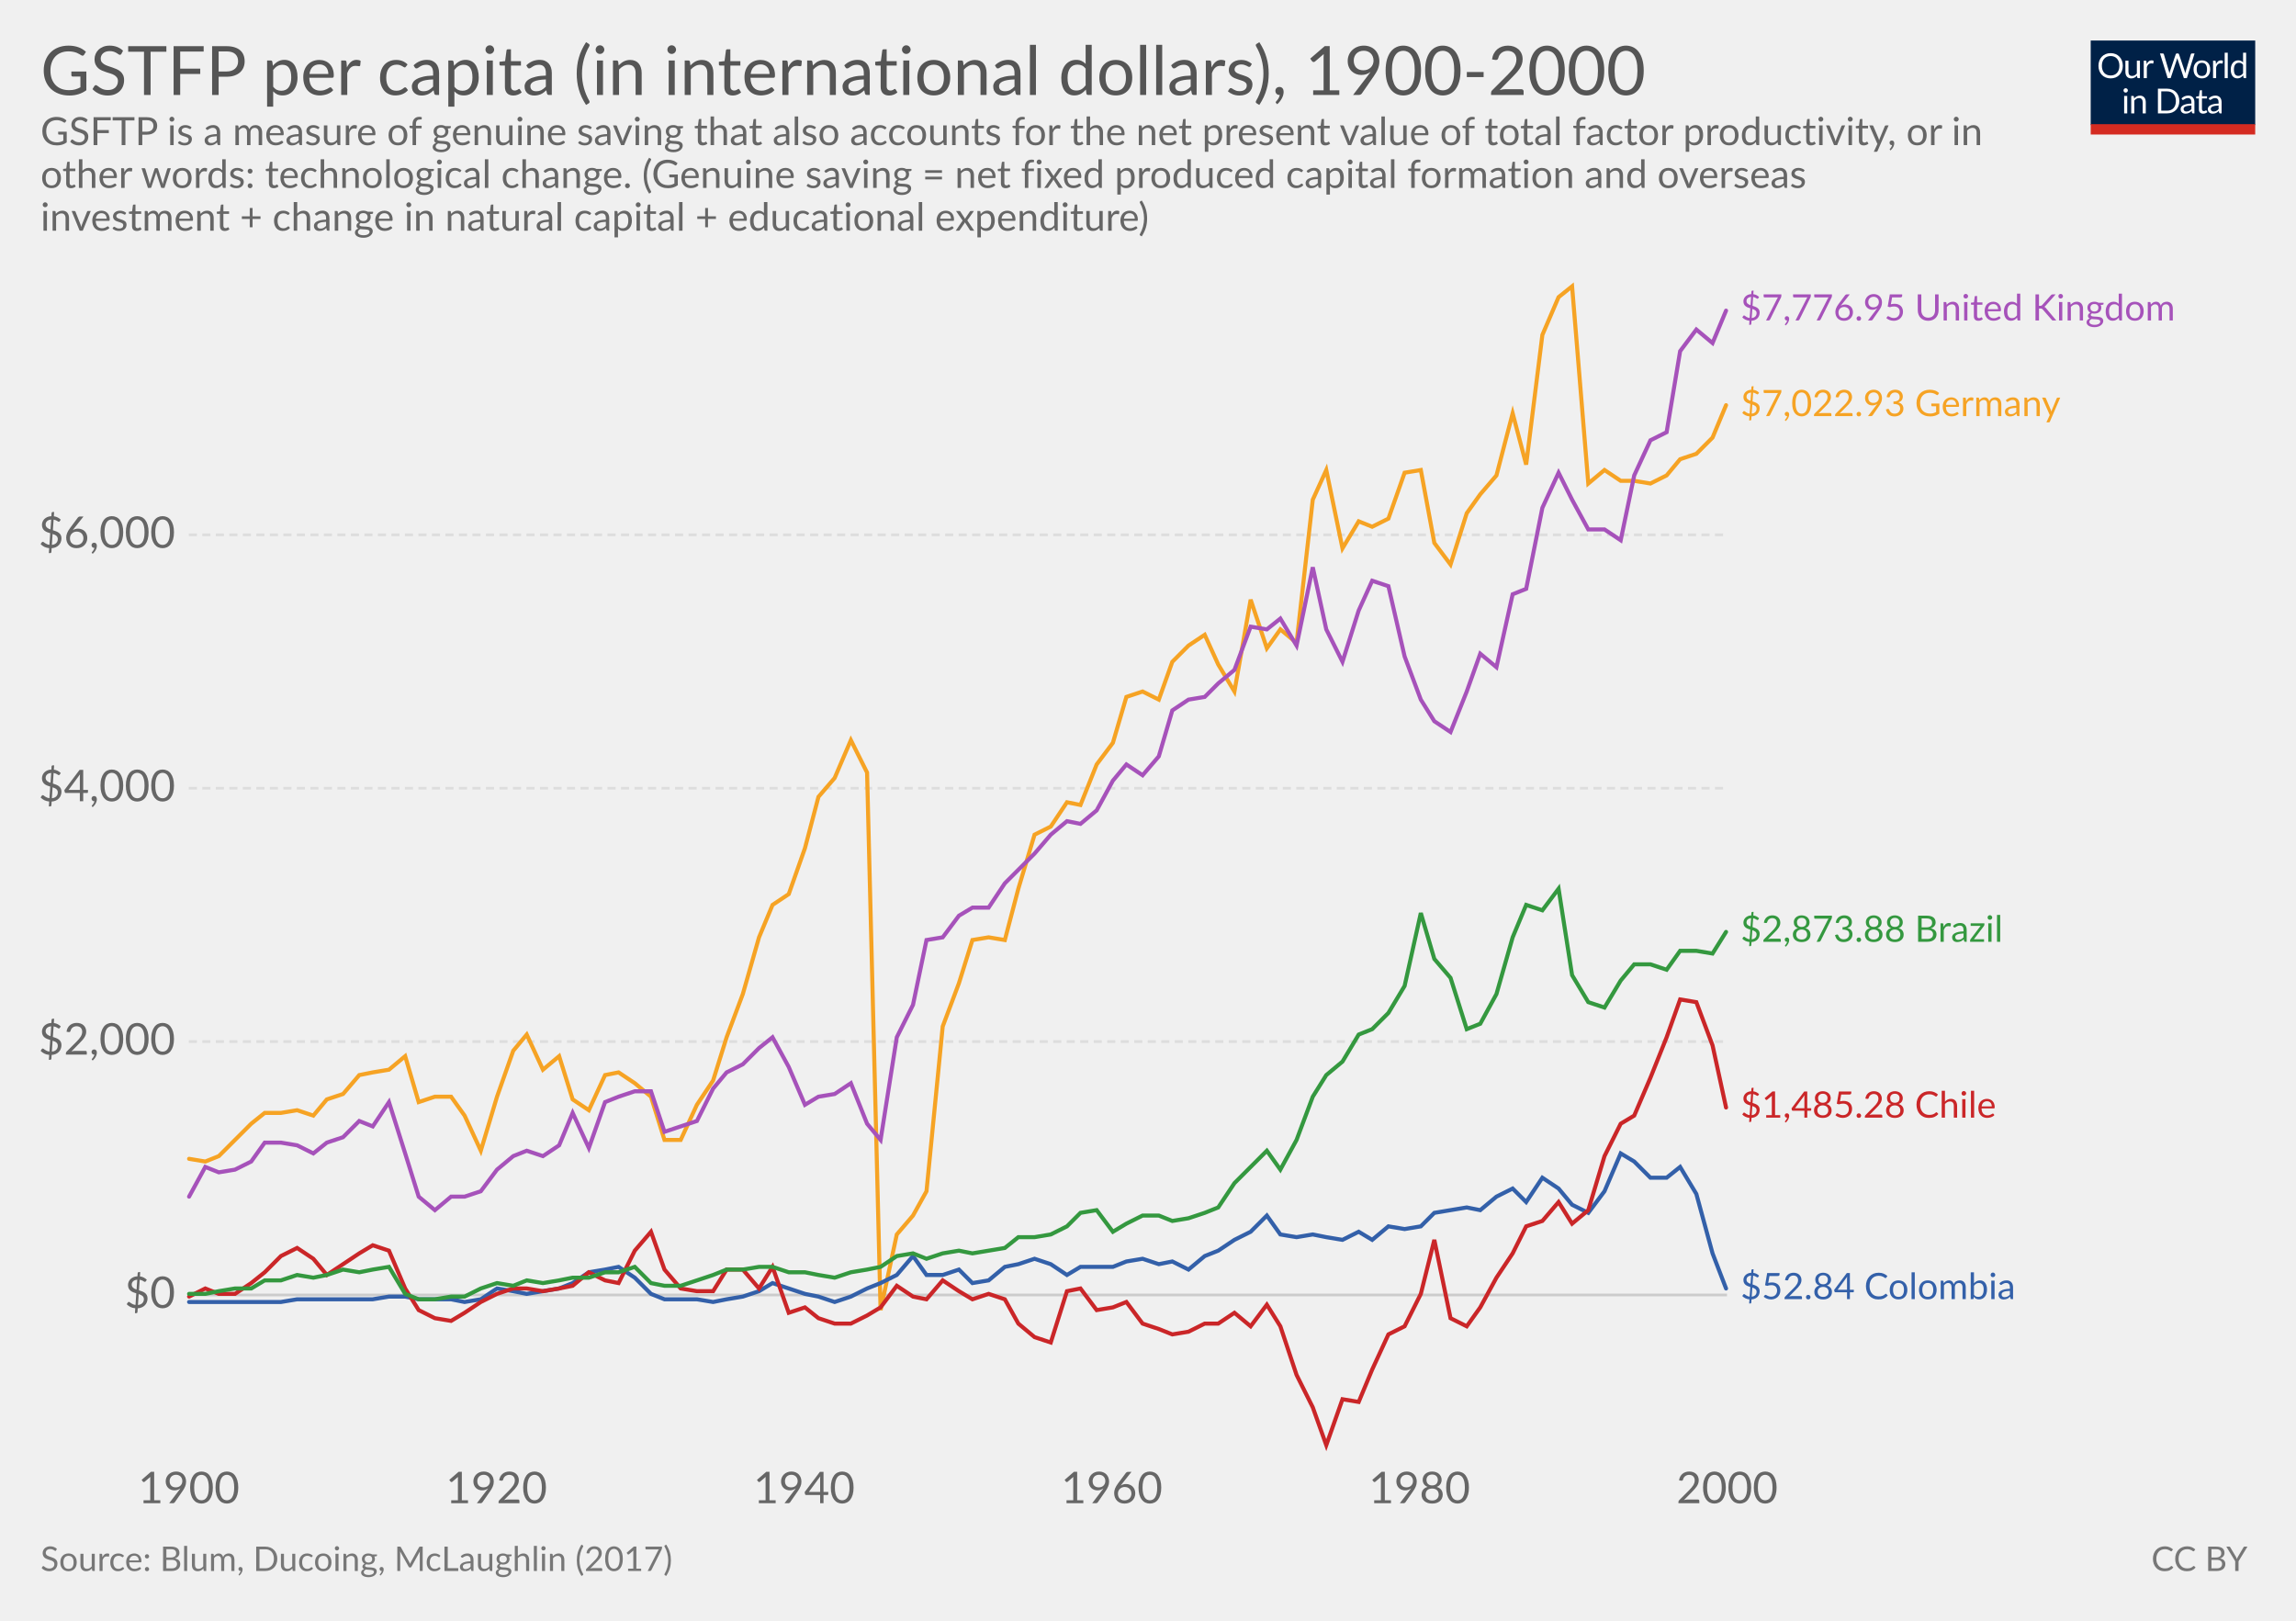
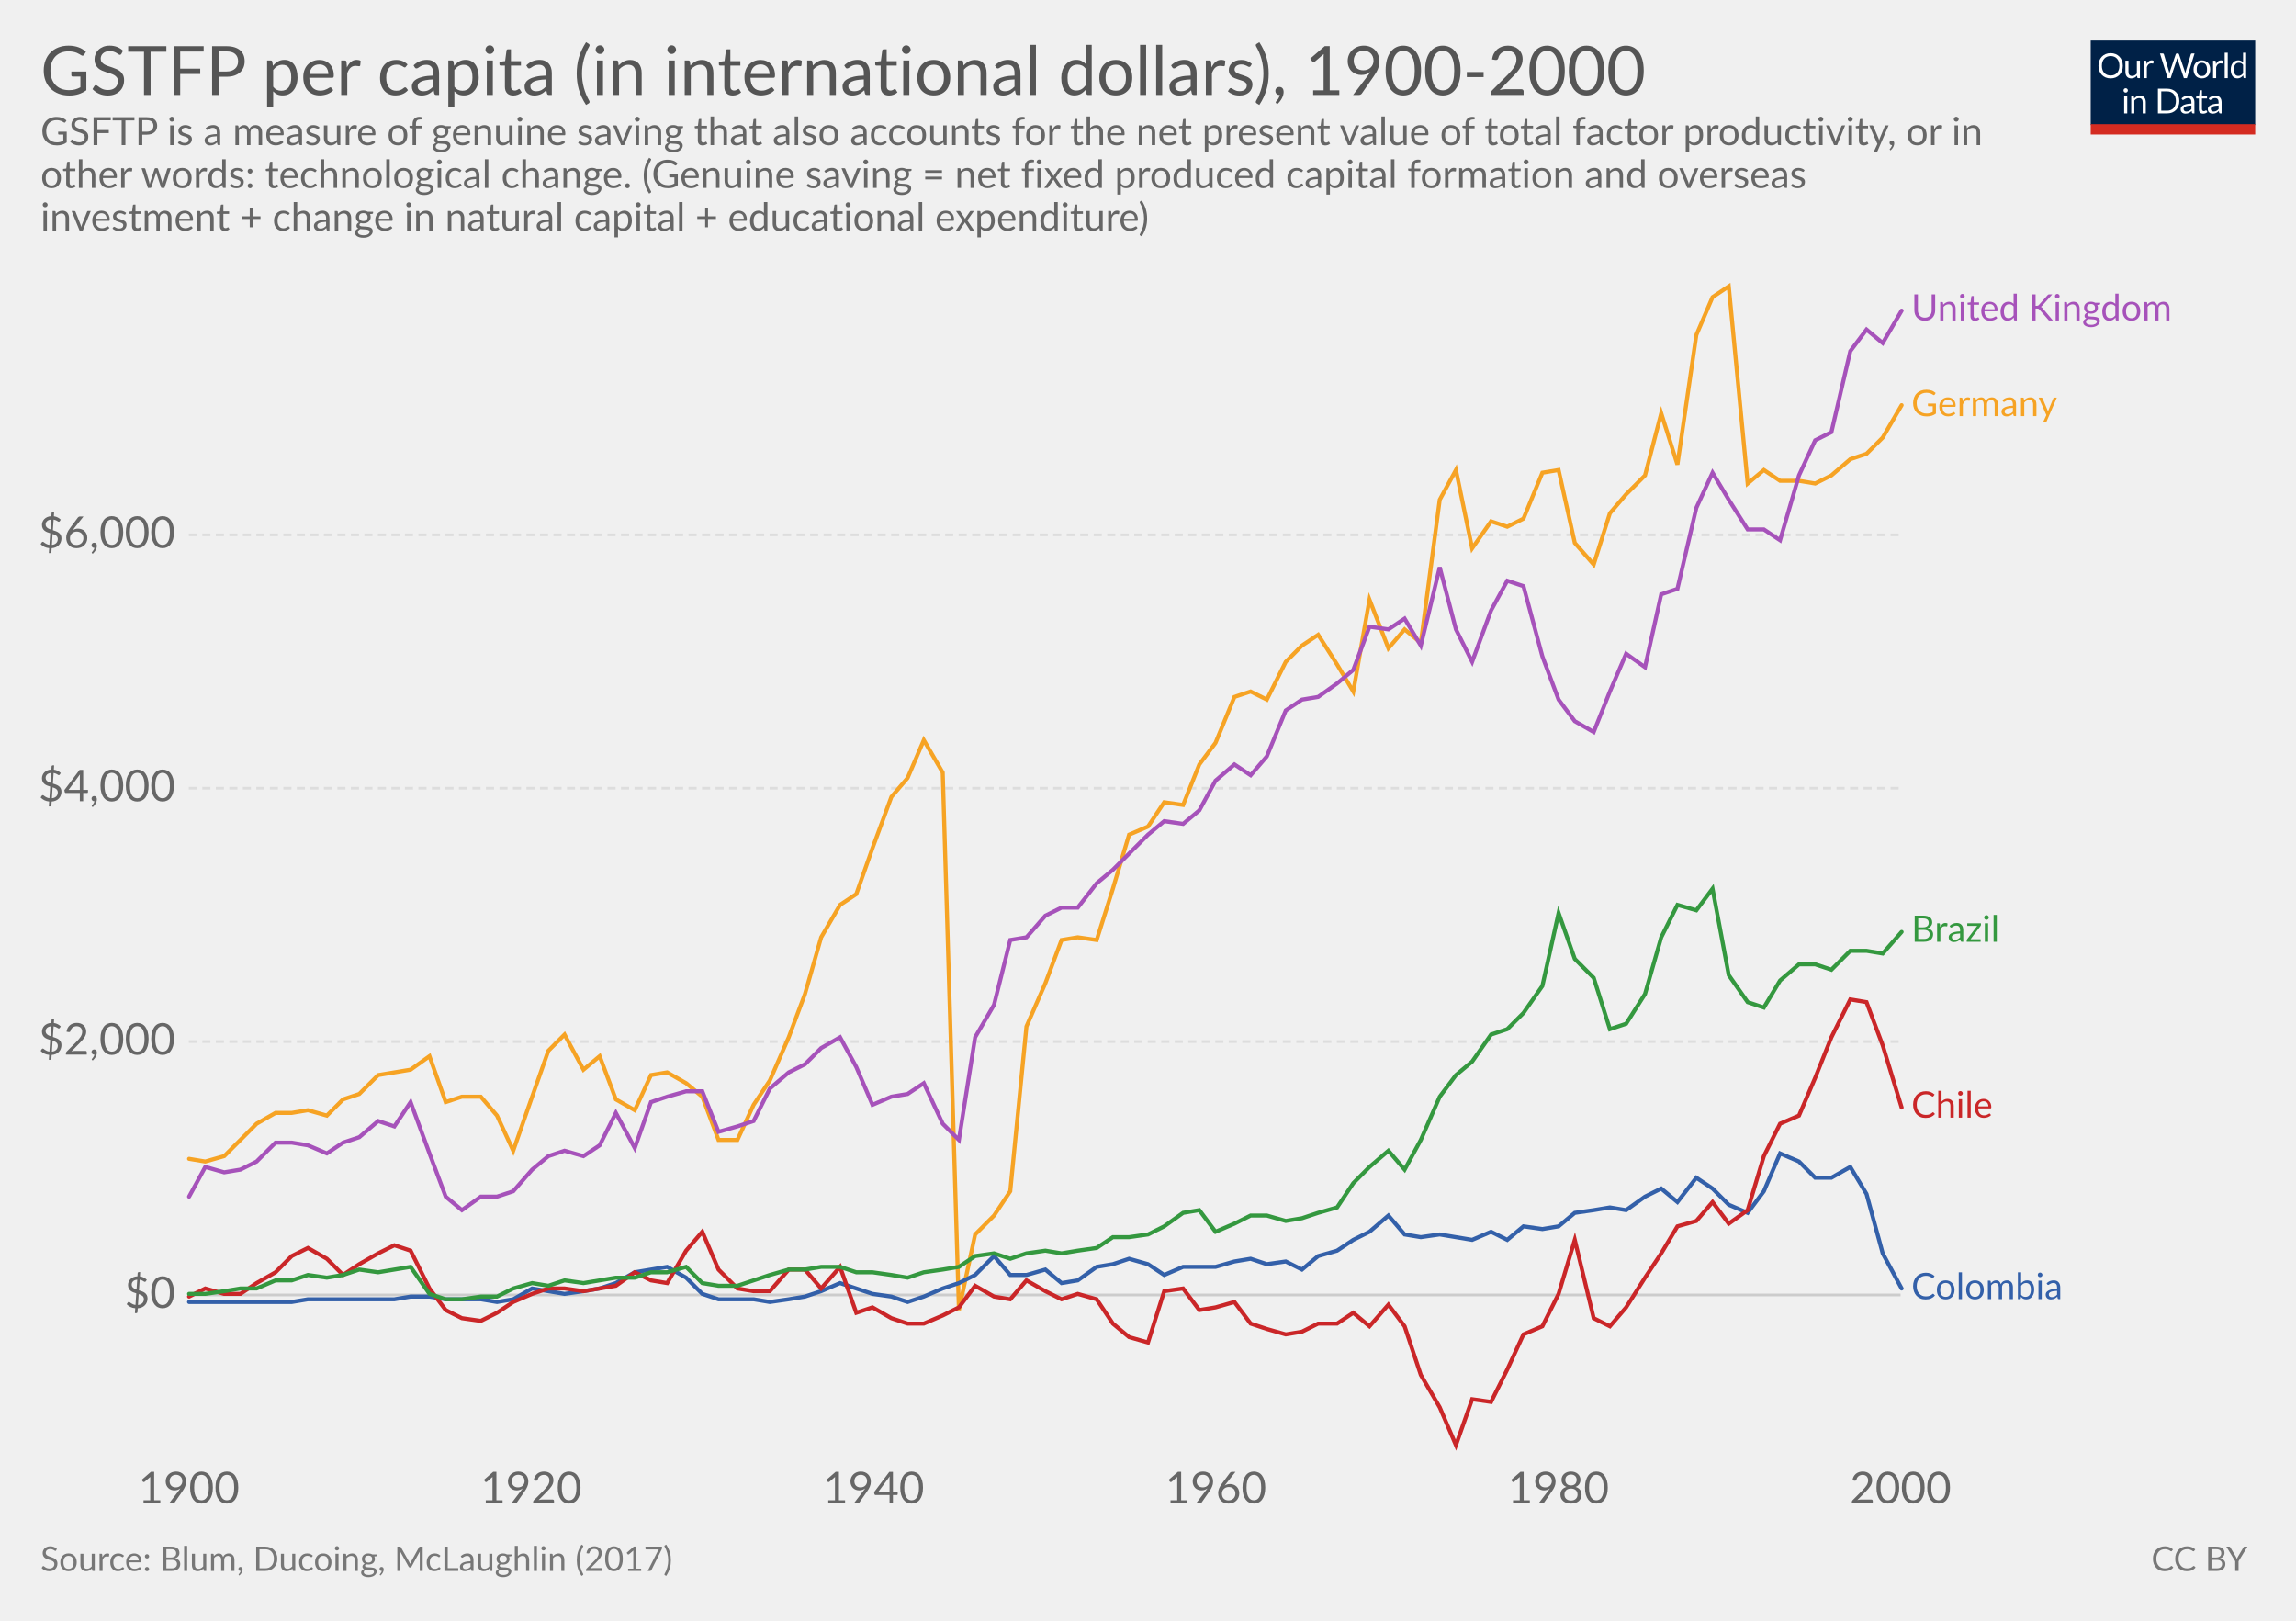
<svg xmlns="http://www.w3.org/2000/svg" version="1.1" style="font-family:Lato, 'Helvetica Neue', Helvetica, Arial, sans-serif;font-size:18px;background-color:white;text-rendering:optimizeLegibility;-webkit-font-smoothing:antialiased" width="850" height="600">
  <g class="HeaderView">
    <g transform="translate(774, 15) scale(0.29)">
      <svg width="210" height="120" viewBox="0 0 210 120" fill="none">
        <g clip-path="url(#clip0)">
          <path d="M0 0H210V107.89H0V0Z" fill="#002147" />
          <path d="M40.979 32.248C40.979 34.609 40.605 36.78 39.857 38.76C39.109 40.725 38.053 42.419 36.689 43.842C35.325 45.265 33.682 46.372 31.761 47.164C29.854 47.941 27.742 48.33 25.425 48.33C23.107 48.33 20.995 47.941 19.089 47.164C17.182 46.372 15.547 45.265 14.183 43.842C12.819 42.419 11.763 40.725 11.015 38.76C10.267 36.78 9.893 34.609 9.893 32.248C9.893 29.887 10.267 27.723 11.015 25.758C11.763 23.778 12.819 22.077 14.183 20.654C15.547 19.217 17.182 18.102 19.089 17.31C20.995 16.518 23.107 16.122 25.425 16.122C27.742 16.122 29.854 16.518 31.761 17.31C33.682 18.102 35.325 19.217 36.689 20.654C38.053 22.077 39.109 23.778 39.857 25.758C40.605 27.723 40.979 29.887 40.979 32.248ZM36.601 32.248C36.601 30.312 36.337 28.574 35.809 27.034C35.281 25.494 34.533 24.196 33.565 23.14C32.597 22.069 31.423 21.248 30.045 20.676C28.666 20.104 27.126 19.818 25.425 19.818C23.738 19.818 22.205 20.104 20.827 20.676C19.448 21.248 18.267 22.069 17.285 23.14C16.317 24.196 15.569 25.494 15.041 27.034C14.513 28.574 14.249 30.312 14.249 32.248C14.249 34.184 14.513 35.922 15.041 37.462C15.569 38.987 16.317 40.285 17.285 41.356C18.267 42.412 19.448 43.226 20.827 43.798C22.205 44.355 23.738 44.634 25.425 44.634C27.126 44.634 28.666 44.355 30.045 43.798C31.423 43.226 32.597 42.412 33.565 41.356C34.533 40.285 35.281 38.987 35.809 37.462C36.337 35.922 36.601 34.184 36.601 32.248ZM62.823 25.714V48H60.491C59.934 48 59.582 47.729 59.435 47.186L59.127 44.788C58.159 45.859 57.074 46.724 55.871 47.384C54.669 48.029 53.29 48.352 51.735 48.352C50.518 48.352 49.44 48.154 48.501 47.758C47.577 47.347 46.8 46.775 46.169 46.042C45.539 45.309 45.062 44.421 44.739 43.38C44.431 42.339 44.277 41.187 44.277 39.926V25.714H48.193V39.926C48.193 41.613 48.575 42.918 49.337 43.842C50.115 44.766 51.295 45.228 52.879 45.228C54.038 45.228 55.116 44.957 56.113 44.414C57.125 43.857 58.057 43.094 58.907 42.126V25.714H62.823ZM71.43 30.18C72.135 28.655 73 27.467 74.027 26.616C75.053 25.751 76.307 25.318 77.789 25.318C78.258 25.318 78.705 25.369 79.131 25.472C79.571 25.575 79.959 25.736 80.297 25.956L80.011 28.882C79.923 29.249 79.703 29.432 79.351 29.432C79.145 29.432 78.845 29.388 78.449 29.3C78.053 29.212 77.605 29.168 77.107 29.168C76.403 29.168 75.772 29.271 75.215 29.476C74.672 29.681 74.181 29.989 73.741 30.4C73.315 30.796 72.927 31.295 72.575 31.896C72.237 32.483 71.929 33.157 71.651 33.92V48H67.713V25.714H69.957C70.382 25.714 70.675 25.795 70.837 25.956C70.998 26.117 71.108 26.396 71.167 26.792L71.43 30.18ZM132.589 16.474L122.755 48H118.927L110.941 23.954C110.867 23.719 110.794 23.47 110.721 23.206C110.662 22.942 110.596 22.663 110.523 22.37C110.449 22.663 110.376 22.942 110.303 23.206C110.23 23.47 110.156 23.719 110.083 23.954L102.053 48H98.225L88.391 16.474H91.933C92.314 16.474 92.629 16.569 92.879 16.76C93.143 16.951 93.311 17.193 93.385 17.486L99.897 39.398C99.999 39.794 100.095 40.219 100.183 40.674C100.285 41.129 100.381 41.613 100.469 42.126C100.571 41.613 100.674 41.129 100.777 40.674C100.894 40.205 101.019 39.779 101.151 39.398L108.565 17.486C108.653 17.237 108.821 17.009 109.071 16.804C109.335 16.584 109.65 16.474 110.017 16.474H111.249C111.63 16.474 111.938 16.569 112.173 16.76C112.407 16.951 112.583 17.193 112.701 17.486L120.093 39.398C120.225 39.779 120.342 40.19 120.445 40.63C120.562 41.07 120.672 41.532 120.775 42.016C120.848 41.532 120.929 41.07 121.017 40.63C121.105 40.19 121.2 39.779 121.303 39.398L127.837 17.486C127.91 17.222 128.072 16.987 128.321 16.782C128.585 16.577 128.9 16.474 129.267 16.474H132.589ZM141.94 25.362C143.568 25.362 145.034 25.633 146.34 26.176C147.645 26.719 148.76 27.489 149.684 28.486C150.608 29.483 151.312 30.693 151.796 32.116C152.294 33.524 152.544 35.101 152.544 36.846C152.544 38.606 152.294 40.19 151.796 41.598C151.312 43.006 150.608 44.209 149.684 45.206C148.76 46.203 147.645 46.973 146.34 47.516C145.034 48.044 143.568 48.308 141.94 48.308C140.297 48.308 138.816 48.044 137.496 47.516C136.19 46.973 135.076 46.203 134.152 45.206C133.228 44.209 132.516 43.006 132.018 41.598C131.534 40.19 131.292 38.606 131.292 36.846C131.292 35.101 131.534 33.524 132.018 32.116C132.516 30.693 133.228 29.483 134.152 28.486C135.076 27.489 136.19 26.719 137.496 26.176C138.816 25.633 140.297 25.362 141.94 25.362ZM141.94 45.25C144.14 45.25 145.782 44.517 146.868 43.05C147.953 41.569 148.496 39.508 148.496 36.868C148.496 34.213 147.953 32.145 146.868 30.664C145.782 29.183 144.14 28.442 141.94 28.442C140.825 28.442 139.85 28.633 139.014 29.014C138.192 29.395 137.503 29.945 136.946 30.664C136.403 31.383 135.992 32.27 135.714 33.326C135.45 34.367 135.318 35.548 135.318 36.868C135.318 39.508 135.86 41.569 136.946 43.05C138.046 44.517 139.71 45.25 141.94 45.25ZM159.908 30.18C160.612 28.655 161.478 27.467 162.504 26.616C163.531 25.751 164.785 25.318 166.266 25.318C166.736 25.318 167.183 25.369 167.608 25.472C168.048 25.575 168.437 25.736 168.774 25.956L168.488 28.882C168.4 29.249 168.18 29.432 167.828 29.432C167.623 29.432 167.322 29.388 166.926 29.3C166.53 29.212 166.083 29.168 165.584 29.168C164.88 29.168 164.25 29.271 163.692 29.476C163.15 29.681 162.658 29.989 162.218 30.4C161.793 30.796 161.404 31.295 161.052 31.896C160.715 32.483 160.407 33.157 160.128 33.92V48H156.19V25.714H158.434C158.86 25.714 159.153 25.795 159.314 25.956C159.476 26.117 159.586 26.396 159.644 26.792L159.908 30.18ZM174.946 15.594V48H171.03V15.594H174.946ZM194.496 31.016C193.763 30.033 192.971 29.351 192.12 28.97C191.269 28.574 190.316 28.376 189.26 28.376C187.192 28.376 185.601 29.117 184.486 30.598C183.371 32.079 182.814 34.191 182.814 36.934C182.814 38.386 182.939 39.633 183.188 40.674C183.437 41.701 183.804 42.551 184.288 43.226C184.772 43.886 185.366 44.37 186.07 44.678C186.774 44.986 187.573 45.14 188.468 45.14C189.759 45.14 190.881 44.847 191.834 44.26C192.802 43.673 193.689 42.845 194.496 41.774V31.016ZM198.412 15.594V48H196.08C195.523 48 195.171 47.729 195.024 47.186L194.672 44.48C193.719 45.624 192.633 46.548 191.416 47.252C190.199 47.956 188.791 48.308 187.192 48.308C185.916 48.308 184.757 48.066 183.716 47.582C182.675 47.083 181.787 46.357 181.054 45.404C180.321 44.451 179.756 43.263 179.36 41.84C178.964 40.417 178.766 38.782 178.766 36.934C178.766 35.291 178.986 33.766 179.426 32.358C179.866 30.935 180.497 29.703 181.318 28.662C182.139 27.621 183.144 26.807 184.332 26.22C185.535 25.619 186.884 25.318 188.38 25.318C189.744 25.318 190.91 25.553 191.878 26.022C192.861 26.477 193.733 27.115 194.496 27.936V15.594H198.412ZM46.614 70.714V93H42.698V70.714H46.614ZM47.45 63.718C47.45 64.099 47.369 64.459 47.208 64.796C47.061 65.119 46.856 65.412 46.592 65.676C46.343 65.925 46.042 66.123 45.69 66.27C45.352 66.417 44.993 66.49 44.612 66.49C44.23 66.49 43.871 66.417 43.534 66.27C43.211 66.123 42.925 65.925 42.676 65.676C42.426 65.412 42.228 65.119 42.082 64.796C41.935 64.459 41.862 64.099 41.862 63.718C41.862 63.337 41.935 62.977 42.082 62.64C42.228 62.288 42.426 61.987 42.676 61.738C42.925 61.474 43.211 61.269 43.534 61.122C43.871 60.975 44.23 60.902 44.612 60.902C44.993 60.902 45.352 60.975 45.69 61.122C46.042 61.269 46.343 61.474 46.592 61.738C46.856 61.987 47.061 62.288 47.208 62.64C47.369 62.977 47.45 63.337 47.45 63.718ZM55.424 73.948C55.908 73.405 56.422 72.914 56.964 72.474C57.507 72.034 58.079 71.66 58.68 71.352C59.296 71.029 59.941 70.787 60.616 70.626C61.306 70.45 62.046 70.362 62.838 70.362C64.055 70.362 65.126 70.567 66.05 70.978C66.989 71.374 67.766 71.946 68.382 72.694C69.013 73.427 69.49 74.315 69.812 75.356C70.135 76.397 70.296 77.549 70.296 78.81V93H66.358V78.81C66.358 77.123 65.969 75.818 65.192 74.894C64.43 73.955 63.264 73.486 61.694 73.486C60.535 73.486 59.45 73.765 58.438 74.322C57.441 74.879 56.517 75.635 55.666 76.588V93H51.728V70.714H54.082C54.639 70.714 54.984 70.985 55.116 71.528L55.424 73.948ZM113.129 77.248C113.129 79.609 112.755 81.758 112.007 83.694C111.259 85.63 110.203 87.287 108.839 88.666C107.475 90.045 105.832 91.115 103.911 91.878C102.004 92.626 99.892 93 97.575 93H85.805V61.474H97.575C99.892 61.474 102.004 61.855 103.911 62.618C105.832 63.366 107.475 64.437 108.839 65.83C110.203 67.209 111.259 68.866 112.007 70.802C112.755 72.738 113.129 74.887 113.129 77.248ZM108.751 77.248C108.751 75.312 108.487 73.581 107.959 72.056C107.431 70.531 106.683 69.24 105.715 68.184C104.747 67.128 103.574 66.321 102.195 65.764C100.816 65.207 99.276 64.928 97.575 64.928H90.073V89.546H97.575C99.276 89.546 100.816 89.267 102.195 88.71C103.574 88.153 104.747 87.353 105.715 86.312C106.683 85.256 107.431 83.965 107.959 82.44C108.487 80.915 108.751 79.184 108.751 77.248ZM128.553 82.968C126.749 83.027 125.209 83.173 123.933 83.408C122.672 83.628 121.638 83.921 120.831 84.288C120.039 84.655 119.46 85.087 119.093 85.586C118.741 86.085 118.565 86.642 118.565 87.258C118.565 87.845 118.661 88.351 118.851 88.776C119.042 89.201 119.299 89.553 119.621 89.832C119.959 90.096 120.347 90.294 120.787 90.426C121.242 90.543 121.726 90.602 122.239 90.602C122.929 90.602 123.559 90.536 124.131 90.404C124.703 90.257 125.239 90.052 125.737 89.788C126.251 89.524 126.735 89.209 127.189 88.842C127.659 88.475 128.113 88.057 128.553 87.588V82.968ZM115.903 73.86C117.135 72.672 118.463 71.785 119.885 71.198C121.308 70.611 122.885 70.318 124.615 70.318C125.862 70.318 126.969 70.523 127.937 70.934C128.905 71.345 129.719 71.917 130.379 72.65C131.039 73.383 131.538 74.271 131.875 75.312C132.213 76.353 132.381 77.497 132.381 78.744V93H130.643C130.262 93 129.969 92.941 129.763 92.824C129.558 92.692 129.397 92.443 129.279 92.076L128.839 89.964C128.253 90.507 127.681 90.991 127.123 91.416C126.566 91.827 125.979 92.179 125.363 92.472C124.747 92.751 124.087 92.963 123.383 93.11C122.694 93.271 121.924 93.352 121.073 93.352C120.208 93.352 119.394 93.235 118.631 93C117.869 92.751 117.201 92.384 116.629 91.9C116.072 91.416 115.625 90.807 115.287 90.074C114.965 89.326 114.803 88.446 114.803 87.434C114.803 86.554 115.045 85.711 115.529 84.904C116.013 84.083 116.798 83.357 117.883 82.726C118.969 82.095 120.384 81.582 122.129 81.186C123.875 80.775 126.016 80.541 128.553 80.482V78.744C128.553 77.013 128.179 75.708 127.431 74.828C126.683 73.933 125.591 73.486 124.153 73.486C123.185 73.486 122.371 73.611 121.711 73.86C121.066 74.095 120.501 74.366 120.017 74.674C119.548 74.967 119.137 75.239 118.785 75.488C118.448 75.723 118.111 75.84 117.773 75.84C117.509 75.84 117.282 75.774 117.091 75.642C116.901 75.495 116.739 75.319 116.607 75.114L115.903 73.86ZM143.568 93.352C141.808 93.352 140.451 92.861 139.498 91.878C138.559 90.895 138.09 89.48 138.09 87.632V73.992H135.406C135.171 73.992 134.973 73.926 134.812 73.794C134.65 73.647 134.57 73.427 134.57 73.134V71.572L138.222 71.11L139.124 64.224C139.168 64.004 139.263 63.828 139.41 63.696C139.571 63.549 139.776 63.476 140.026 63.476H142.006V71.154H148.452V73.992H142.006V87.368C142.006 88.307 142.233 89.003 142.688 89.458C143.142 89.913 143.729 90.14 144.448 90.14C144.858 90.14 145.21 90.089 145.504 89.986C145.812 89.869 146.076 89.744 146.296 89.612C146.516 89.48 146.699 89.363 146.846 89.26C147.007 89.143 147.146 89.084 147.264 89.084C147.469 89.084 147.652 89.209 147.814 89.458L148.958 91.328C148.283 91.959 147.469 92.457 146.516 92.824C145.562 93.176 144.58 93.352 143.568 93.352ZM163.253 82.968C161.449 83.027 159.909 83.173 158.633 83.408C157.372 83.628 156.338 83.921 155.531 84.288C154.739 84.655 154.16 85.087 153.793 85.586C153.441 86.085 153.265 86.642 153.265 87.258C153.265 87.845 153.36 88.351 153.551 88.776C153.742 89.201 153.998 89.553 154.321 89.832C154.658 90.096 155.047 90.294 155.487 90.426C155.942 90.543 156.426 90.602 156.939 90.602C157.628 90.602 158.259 90.536 158.831 90.404C159.403 90.257 159.938 90.052 160.437 89.788C160.95 89.524 161.434 89.209 161.889 88.842C162.358 88.475 162.813 88.057 163.253 87.588V82.968ZM150.603 73.86C151.835 72.672 153.162 71.785 154.585 71.198C156.008 70.611 157.584 70.318 159.315 70.318C160.562 70.318 161.669 70.523 162.637 70.934C163.605 71.345 164.419 71.917 165.079 72.65C165.739 73.383 166.238 74.271 166.575 75.312C166.912 76.353 167.081 77.497 167.081 78.744V93H165.343C164.962 93 164.668 92.941 164.463 92.824C164.258 92.692 164.096 92.443 163.979 92.076L163.539 89.964C162.952 90.507 162.38 90.991 161.823 91.416C161.266 91.827 160.679 92.179 160.063 92.472C159.447 92.751 158.787 92.963 158.083 93.11C157.394 93.271 156.624 93.352 155.773 93.352C154.908 93.352 154.094 93.235 153.331 93C152.568 92.751 151.901 92.384 151.329 91.9C150.772 91.416 150.324 90.807 149.987 90.074C149.664 89.326 149.503 88.446 149.503 87.434C149.503 86.554 149.745 85.711 150.229 84.904C150.713 84.083 151.498 83.357 152.583 82.726C153.668 82.095 155.084 81.582 156.829 81.186C158.574 80.775 160.716 80.541 163.253 80.482V78.744C163.253 77.013 162.879 75.708 162.131 74.828C161.383 73.933 160.29 73.486 158.853 73.486C157.885 73.486 157.071 73.611 156.411 73.86C155.766 74.095 155.201 74.366 154.717 74.674C154.248 74.967 153.837 75.239 153.485 75.488C153.148 75.723 152.81 75.84 152.473 75.84C152.209 75.84 151.982 75.774 151.791 75.642C151.6 75.495 151.439 75.319 151.307 75.114L150.603 73.86Z" fill="white" />
          <rect y="106.789" width="210" height="13.211" fill="#D42B21" />
        </g>
        <defs>
          <clipPath id="clip0">
            <rect width="210" height="120" fill="white" />
          </clipPath>
        </defs>
      </svg>
    </g>
    <a href="https://ourworldindata.org/grapher/gstfp-per-capita-in-international-dollars-1900-2000" target="_blank">
      <text font-size="25.20" x="15.0" y="35.2" fill="#555">
        <tspan x="15" y="35.16">GSTFP per capita (in international dollars), 1900-2000</tspan>
      </text>
    </a>
    <text font-size="14.40" x="15.0" y="53.7" fill="#666">
      <tspan x="15" y="53.72">GSFTP is a measure of genuine saving that also accounts for the net present value of total factor productivity, or in</tspan>
      <tspan x="15" y="69.56">other words: technological change. (Genuine saving = net fixed produced capital formation and overseas</tspan>
      <tspan x="15" y="85.4">investment + change in natural capital + educational expenditure)</tspan>
    </text>
  </g>
  <g class="LineChart">
    <defs>
-       <clipPath id="boundsClip-1995">
+       <clipPath id="boundsClip-11">
        <rect x="59.896" y="0" width="830" height="901.8" />
      </clipPath>
    </defs>
    <g class="AxisBoxView">
      <g class="HorizontalAxis">
        <text x="69.9" y="556.5" fill="#666" text-anchor="middle" font-size="16.2">1900</text>
-         <text x="183.8" y="556.5" fill="#666" text-anchor="middle" font-size="16.2">1920</text>
-         <text x="297.7" y="556.5" fill="#666" text-anchor="middle" font-size="16.2">1940</text>
-         <text x="411.6" y="556.5" fill="#666" text-anchor="middle" font-size="16.2">1960</text>
-         <text x="525.5" y="556.5" fill="#666" text-anchor="middle" font-size="16.2">1980</text>
-         <text x="639.4" y="556.5" fill="#666" text-anchor="middle" font-size="16.2">2000</text>
+         <text x="196.6" y="556.5" fill="#666" text-anchor="middle" font-size="16.2">1920</text>
+         <text x="323.4" y="556.5" fill="#666" text-anchor="middle" font-size="16.2">1940</text>
+         <text x="450.1" y="556.5" fill="#666" text-anchor="middle" font-size="16.2">1960</text>
+         <text x="576.9" y="556.5" fill="#666" text-anchor="middle" font-size="16.2">1980</text>
+         <text x="703.6" y="556.5" fill="#666" text-anchor="middle" font-size="16.2">2000</text>
      </g>
      <g class="VerticalAxis">
        <text x="64.90" y="479.4" fill="#666" dominant-baseline="middle" text-anchor="end" font-size="16.2">$0</text>
        <text x="64.90" y="385.6" fill="#666" dominant-baseline="middle" text-anchor="end" font-size="16.2">$2,000</text>
        <text x="64.90" y="291.8" fill="#666" dominant-baseline="middle" text-anchor="end" font-size="16.2">$4,000</text>
        <text x="64.90" y="198" fill="#666" dominant-baseline="middle" text-anchor="end" font-size="16.2">$6,000</text>
      </g>
      <g class="AxisGridLines">
-         <line x1="69.90" y1="479.4" x2="639.35" y2="479.4" stroke="#ccc" />
-         <line x1="69.90" y1="385.6" x2="639.35" y2="385.6" stroke="#ddd" stroke-dasharray="3,2" />
-         <line x1="69.90" y1="291.8" x2="639.35" y2="291.8" stroke="#ddd" stroke-dasharray="3,2" />
-         <line x1="69.90" y1="198" x2="639.35" y2="198" stroke="#ddd" stroke-dasharray="3,2" />
+         <line x1="69.90" y1="479.4" x2="703.61" y2="479.4" stroke="#ccc" />
+         <line x1="69.90" y1="385.6" x2="703.61" y2="385.6" stroke="#ddd" stroke-dasharray="3,2" />
+         <line x1="69.90" y1="291.8" x2="703.61" y2="291.8" stroke="#ddd" stroke-dasharray="3,2" />
+         <line x1="69.90" y1="198" x2="703.61" y2="198" stroke="#ddd" stroke-dasharray="3,2" />
      </g>
    </g>
-     <g clip-path="url(#boundsClip-1995)">
-       <g class="HeightedLegend clickable">
+     <g clip-path="url(#boundsClip-11)">
+       <g class="HeightedLegend" style="cursor:pointer">
        <g class="legendMark">
-           <rect x="639.35" y="107.85" width="195.65" height="13.5" fill="#fff" opacity="0" />
-           <text font-size="13.50" x="644.4" y="118.6" fill="#a652ba">
-             <tspan x="644.35" y="118.65">$7,776.95 United Kingdom</tspan>
+           <rect x="703.61" y="107.85" width="131.39" height="13.5" fill="#fff" opacity="0" />
+           <text font-size="13.50" x="707.6" y="118.6" fill="#a652ba">
+             <tspan x="707.61" y="118.65">United Kingdom</tspan>
          </text>
        </g>
        <g class="legendMark">
-           <rect x="639.35" y="143.25" width="154.88" height="13.5" fill="#fff" opacity="0" />
-           <text font-size="13.50" x="644.4" y="154.1" fill="#f6a324">
-             <tspan x="644.35" y="154.05">$7,022.93 Germany</tspan>
+           <rect x="703.61" y="143.25" width="90.62" height="13.5" fill="#fff" opacity="0" />
+           <text font-size="13.50" x="707.6" y="154.1" fill="#f6a324">
+             <tspan x="707.61" y="154.05">Germany</tspan>
          </text>
        </g>
        <g class="legendMark">
-           <rect x="639.35" y="337.85" width="133.01" height="13.5" fill="#fff" opacity="0" />
-           <text font-size="13.50" x="644.4" y="348.7" fill="#34983f">
-             <tspan x="644.35" y="348.65">$2,873.88 Brazil</tspan>
+           <rect x="703.61" y="337.85" width="68.75" height="13.5" fill="#fff" opacity="0" />
+           <text font-size="13.50" x="707.6" y="348.7" fill="#34983f">
+             <tspan x="707.61" y="348.65">Brazil</tspan>
          </text>
        </g>
        <g class="legendMark">
-           <rect x="639.35" y="402.95" width="130.04" height="13.5" fill="#fff" opacity="0" />
-           <text font-size="13.50" x="644.4" y="413.8" fill="#ca2628">
-             <tspan x="644.35" y="413.75">$1,485.28 Chile</tspan>
+           <rect x="703.61" y="402.95" width="65.78" height="13.5" fill="#fff" opacity="0" />
+           <text font-size="13.50" x="707.6" y="413.8" fill="#ca2628">
+             <tspan x="707.61" y="413.75">Chile</tspan>
          </text>
        </g>
        <g class="legendMark">
-           <rect x="639.35" y="470.15" width="137.465" height="13.5" fill="#fff" opacity="0" />
-           <text font-size="13.50" x="644.4" y="480.9" fill="#3360a9">
-             <tspan x="644.35" y="480.95">$52.84 Colombia</tspan>
+           <rect x="703.61" y="470.15" width="92.105" height="13.5" fill="#fff" opacity="0" />
+           <text font-size="13.50" x="707.6" y="480.9" fill="#3360a9">
+             <tspan x="707.61" y="480.95">Colombia</tspan>
          </text>
        </g>
      </g>
      <g class="Lines">
-         <rect x="70" y="106" width="569" height="430" fill="rgba(255,255,255,0)" opacity="0" />
+         <rect x="70" y="106" width="634" height="430" fill="rgba(255,255,255,0)" opacity="0" />
        <g class="key-Germany_0">
-           <path stroke="#f6a324" stroke-linecap="round" d="M70 429L76 430L81 428L87 422L93 416L98 412L104 412L110 411L116 413L121 407L127 405L133 398L138 397L144 396L150 391L155 408L161 406L167 406L172 413L178 426L184 406L190 389L195 383L201 396L207 391L212 407L218 411L224 398L229 397L235 401L241 406L246 422L252 422L258 409L264 400L269 384L275 368L281 347L286 335L292 331L298 314L303 295L309 288L315 274L321 286L326 485L332 457L338 450L343 441L349 380L355 364L360 348L366 347L372 348L377 329L383 309L389 306L395 297L400 298L406 283L412 275L417 258L423 256L429 259L434 245L440 239L446 235L451 246L457 256L463 222L469 240L474 233L480 238L486 185L491 174L497 203L503 193L508 195L514 192L520 175L526 174L531 201L537 209L543 190L548 183L554 176L560 153L565 172L571 124L577 110L582 106L588 179L594 174L600 178L605 178L611 179L617 176L622 170L628 168L634 162L639 150" fill="none" stroke-width="1.5" />
+           <path stroke="#f6a324" stroke-linecap="round" d="M70 429L76 430L83 428L89 422L95 416L102 412L108 412L114 411L121 413L127 407L133 405L140 398L146 397L152 396L159 391L165 408L171 406L178 406L184 413L190 426L197 406L203 389L209 383L216 396L222 391L228 407L235 411L241 398L247 397L254 401L260 406L266 422L273 422L279 409L285 400L292 384L298 368L304 347L311 335L317 331L323 314L330 295L336 288L342 274L349 286L355 485L361 457L368 450L374 441L380 380L387 364L393 348L399 347L406 348L412 329L418 309L425 306L431 297L438 298L444 283L450 275L457 258L463 256L469 259L476 245L482 239L488 235L495 246L501 256L507 222L514 240L520 233L526 238L533 185L539 174L545 203L552 193L558 195L564 192L571 175L577 174L583 201L590 209L596 190L602 183L609 176L615 153L621 172L628 124L634 110L640 106L647 179L653 174L659 178L666 178L672 179L678 176L685 170L691 168L697 162L704 150" fill="none" stroke-width="1.5" />
        </g>
        <g class="key-Colombia_0">
-           <path stroke="#3360a9" stroke-linecap="round" d="M70 482L76 482L81 482L87 482L93 482L98 482L104 482L110 481L116 481L121 481L127 481L133 481L138 481L144 480L150 480L155 481L161 481L167 481L172 482L178 481L184 477L190 478L195 479L201 478L207 477L212 475L218 471L224 470L229 469L235 473L241 479L246 481L252 481L258 481L264 482L269 481L275 480L281 478L286 475L292 477L298 479L303 480L309 482L315 480L321 477L326 475L332 472L338 465L343 472L349 472L355 470L360 475L366 474L372 469L377 468L383 466L389 468L395 472L400 469L406 469L412 469L417 467L423 466L429 468L434 467L440 470L446 465L451 463L457 459L463 456L469 450L474 457L480 458L486 457L491 458L497 459L503 456L508 459L514 454L520 455L526 454L531 449L537 448L543 447L548 448L554 443L560 440L565 445L571 436L577 440L582 446L588 449L594 441L600 427L605 430L611 436L617 436L622 432L628 442L634 464L639 477" fill="none" stroke-width="1.5" />
+           <path stroke="#3360a9" stroke-linecap="round" d="M70 482L76 482L83 482L89 482L95 482L102 482L108 482L114 481L121 481L127 481L133 481L140 481L146 481L152 480L159 480L165 481L171 481L178 481L184 482L190 481L197 477L203 478L209 479L216 478L222 477L228 475L235 471L241 470L247 469L254 473L260 479L266 481L273 481L279 481L285 482L292 481L298 480L304 478L311 475L317 477L323 479L330 480L336 482L342 480L349 477L355 475L361 472L368 465L374 472L380 472L387 470L393 475L399 474L406 469L412 468L418 466L425 468L431 472L438 469L444 469L450 469L457 467L463 466L469 468L476 467L482 470L488 465L495 463L501 459L507 456L514 450L520 457L526 458L533 457L539 458L545 459L552 456L558 459L564 454L571 455L577 454L583 449L590 448L596 447L602 448L609 443L615 440L621 445L628 436L634 440L640 446L647 449L653 441L659 427L666 430L672 436L678 436L685 432L691 442L697 464L704 477" fill="none" stroke-width="1.5" />
        </g>
        <g class="key-Chile_0">
-           <path stroke="#ca2628" stroke-linecap="round" d="M70 480L76 477L81 479L87 479L93 475L98 471L104 465L110 462L116 466L121 472L127 468L133 464L138 461L144 463L150 477L155 485L161 488L167 489L172 486L178 482L184 479L190 477L195 477L201 478L207 477L212 476L218 471L224 474L229 475L235 463L241 456L246 470L252 477L258 478L264 478L269 470L275 470L281 477L286 469L292 486L298 484L303 488L309 490L315 490L321 487L326 484L332 476L338 480L343 481L349 474L355 478L360 481L366 479L372 481L377 490L383 495L389 497L395 478L400 477L406 485L412 484L417 482L423 490L429 492L434 494L440 493L446 490L451 490L457 486L463 491L469 483L474 491L480 509L486 521L491 535L497 518L503 519L508 507L514 494L520 491L526 479L531 459L537 488L543 491L548 484L554 473L560 464L565 454L571 452L577 445L582 453L588 448L594 428L600 416L605 413L611 399L617 384L622 370L628 371L634 387L639 410" fill="none" stroke-width="1.5" />
+           <path stroke="#ca2628" stroke-linecap="round" d="M70 480L76 477L83 479L89 479L95 475L102 471L108 465L114 462L121 466L127 472L133 468L140 464L146 461L152 463L159 477L165 485L171 488L178 489L184 486L190 482L197 479L203 477L209 477L216 478L222 477L228 476L235 471L241 474L247 475L254 463L260 456L266 470L273 477L279 478L285 478L292 470L298 470L304 477L311 469L317 486L323 484L330 488L336 490L342 490L349 487L355 484L361 476L368 480L374 481L380 474L387 478L393 481L399 479L406 481L412 490L418 495L425 497L431 478L438 477L444 485L450 484L457 482L463 490L469 492L476 494L482 493L488 490L495 490L501 486L507 491L514 483L520 491L526 509L533 521L539 535L545 518L552 519L558 507L564 494L571 491L577 479L583 459L590 488L596 491L602 484L609 473L615 464L621 454L628 452L634 445L640 453L647 448L653 428L659 416L666 413L672 399L678 384L685 370L691 371L697 387L704 410" fill="none" stroke-width="1.5" />
        </g>
        <g class="key-United-Kingdom_0">
-           <path stroke="#a652ba" stroke-linecap="round" d="M70 443L76 432L81 434L87 433L93 430L98 423L104 423L110 424L116 427L121 423L127 421L133 415L138 417L144 408L150 427L155 443L161 448L167 443L172 443L178 441L184 433L190 428L195 426L201 428L207 424L212 412L218 425L224 408L229 406L235 404L241 404L246 419L252 417L258 415L264 403L269 397L275 394L281 388L286 384L292 395L298 409L303 406L309 405L315 401L321 416L326 422L332 384L338 372L343 348L349 347L355 339L360 336L366 336L372 327L377 322L383 316L389 309L395 304L400 305L406 300L412 289L417 283L423 287L429 280L434 263L440 259L446 258L451 253L457 248L463 232L469 233L474 229L480 239L486 210L491 233L497 245L503 226L508 215L514 217L520 243L526 259L531 267L537 271L543 256L548 242L554 247L560 220L565 218L571 188L577 175L582 185L588 196L594 196L600 200L605 176L611 163L617 160L622 130L628 122L634 127L639 115" fill="none" stroke-width="1.5" />
+           <path stroke="#a652ba" stroke-linecap="round" d="M70 443L76 432L83 434L89 433L95 430L102 423L108 423L114 424L121 427L127 423L133 421L140 415L146 417L152 408L159 427L165 443L171 448L178 443L184 443L190 441L197 433L203 428L209 426L216 428L222 424L228 412L235 425L241 408L247 406L254 404L260 404L266 419L273 417L279 415L285 403L292 397L298 394L304 388L311 384L317 395L323 409L330 406L336 405L342 401L349 416L355 422L361 384L368 372L374 348L380 347L387 339L393 336L399 336L406 327L412 322L418 316L425 309L431 304L438 305L444 300L450 289L457 283L463 287L469 280L476 263L482 259L488 258L495 253L501 248L507 232L514 233L520 229L526 239L533 210L539 233L545 245L552 226L558 215L564 217L571 243L577 259L583 267L590 271L596 256L602 242L609 247L615 220L621 218L628 188L634 175L640 185L647 196L653 196L659 200L666 176L672 163L678 160L685 130L691 122L697 127L704 115" fill="none" stroke-width="1.5" />
        </g>
        <g class="key-Brazil_0">
-           <path stroke="#34983f" stroke-linecap="round" d="M70 479L76 479L81 478L87 477L93 477L98 474L104 474L110 472L116 473L121 472L127 470L133 471L138 470L144 469L150 479L155 481L161 481L167 480L172 480L178 477L184 475L190 476L195 474L201 475L207 474L212 473L218 473L224 471L229 471L235 469L241 475L246 476L252 476L258 474L264 472L269 470L275 470L281 469L286 469L292 471L298 471L303 472L309 473L315 471L321 470L326 469L332 465L338 464L343 466L349 464L355 463L360 464L366 463L372 462L377 458L383 458L389 457L395 454L400 449L406 448L412 456L417 453L423 450L429 450L434 452L440 451L446 449L451 447L457 438L463 432L469 426L474 433L480 422L486 406L491 398L497 393L503 383L508 381L514 375L520 365L526 338L531 355L537 362L543 381L548 379L554 368L560 347L565 335L571 337L577 329L582 361L588 371L594 373L600 363L605 357L611 357L617 359L622 352L628 352L634 353L639 345" fill="none" stroke-width="1.5" />
+           <path stroke="#34983f" stroke-linecap="round" d="M70 479L76 479L83 478L89 477L95 477L102 474L108 474L114 472L121 473L127 472L133 470L140 471L146 470L152 469L159 479L165 481L171 481L178 480L184 480L190 477L197 475L203 476L209 474L216 475L222 474L228 473L235 473L241 471L247 471L254 469L260 475L266 476L273 476L279 474L285 472L292 470L298 470L304 469L311 469L317 471L323 471L330 472L336 473L342 471L349 470L355 469L361 465L368 464L374 466L380 464L387 463L393 464L399 463L406 462L412 458L418 458L425 457L431 454L438 449L444 448L450 456L457 453L463 450L469 450L476 452L482 451L488 449L495 447L501 438L507 432L514 426L520 433L526 422L533 406L539 398L545 393L552 383L558 381L564 375L571 365L577 338L583 355L590 362L596 381L602 379L609 368L615 347L621 335L628 337L634 329L640 361L647 371L653 373L659 363L666 357L672 357L678 359L685 352L691 352L697 353L704 345" fill="none" stroke-width="1.5" />
        </g>
      </g>
    </g>
  </g>
  <g class="SourcesFooter" style="fill:#777">
    <g class="clickable" style="fill:#777">
      <text font-size="12.60" x="15.0" y="581.6">
        <tspan x="15" y="581.58">Source: Blum, Ducoing, McLaughlin (2017)</tspan>
      </text>
    </g>
    <text font-size="12.60" x="796.4" y="581.6">
      <tspan x="796.444" y="581.58">
        <a style="fill: #777;" class="cclogo" href="http://creativecommons.org/licenses/by/4.0/deed.en_US" target="_blank">CC BY</a>
      </tspan>
    </text>
  </g>
</svg>
